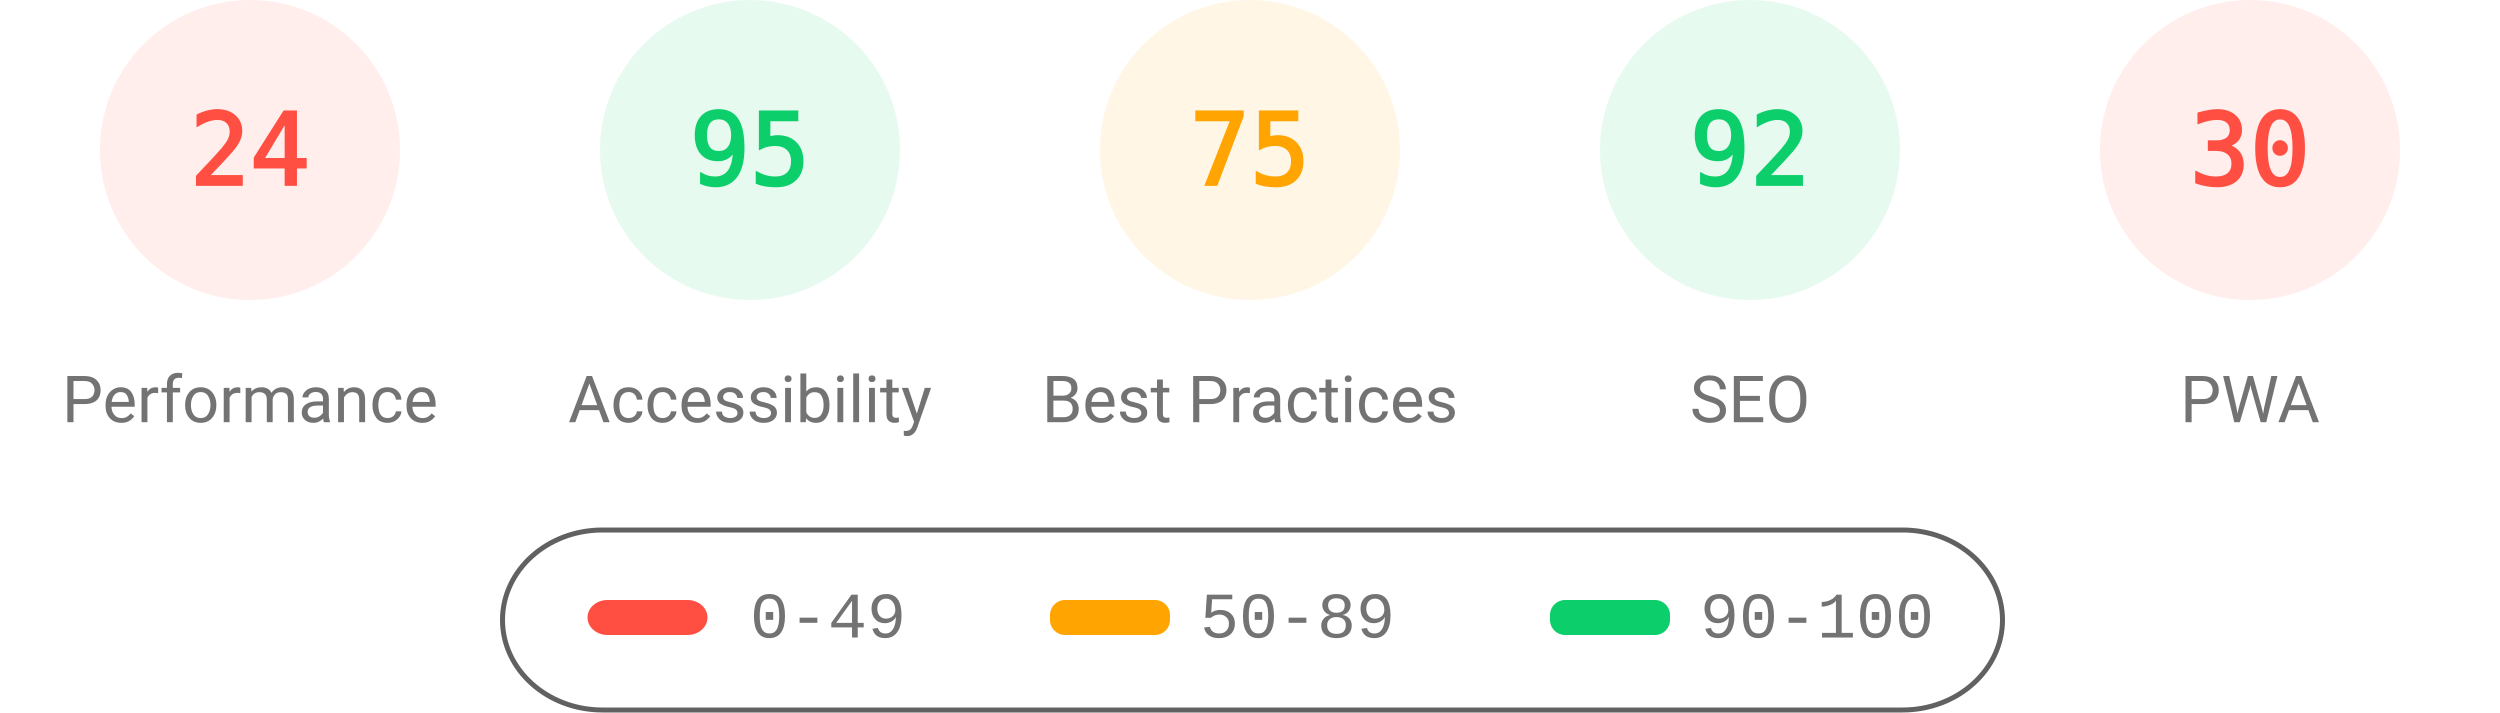
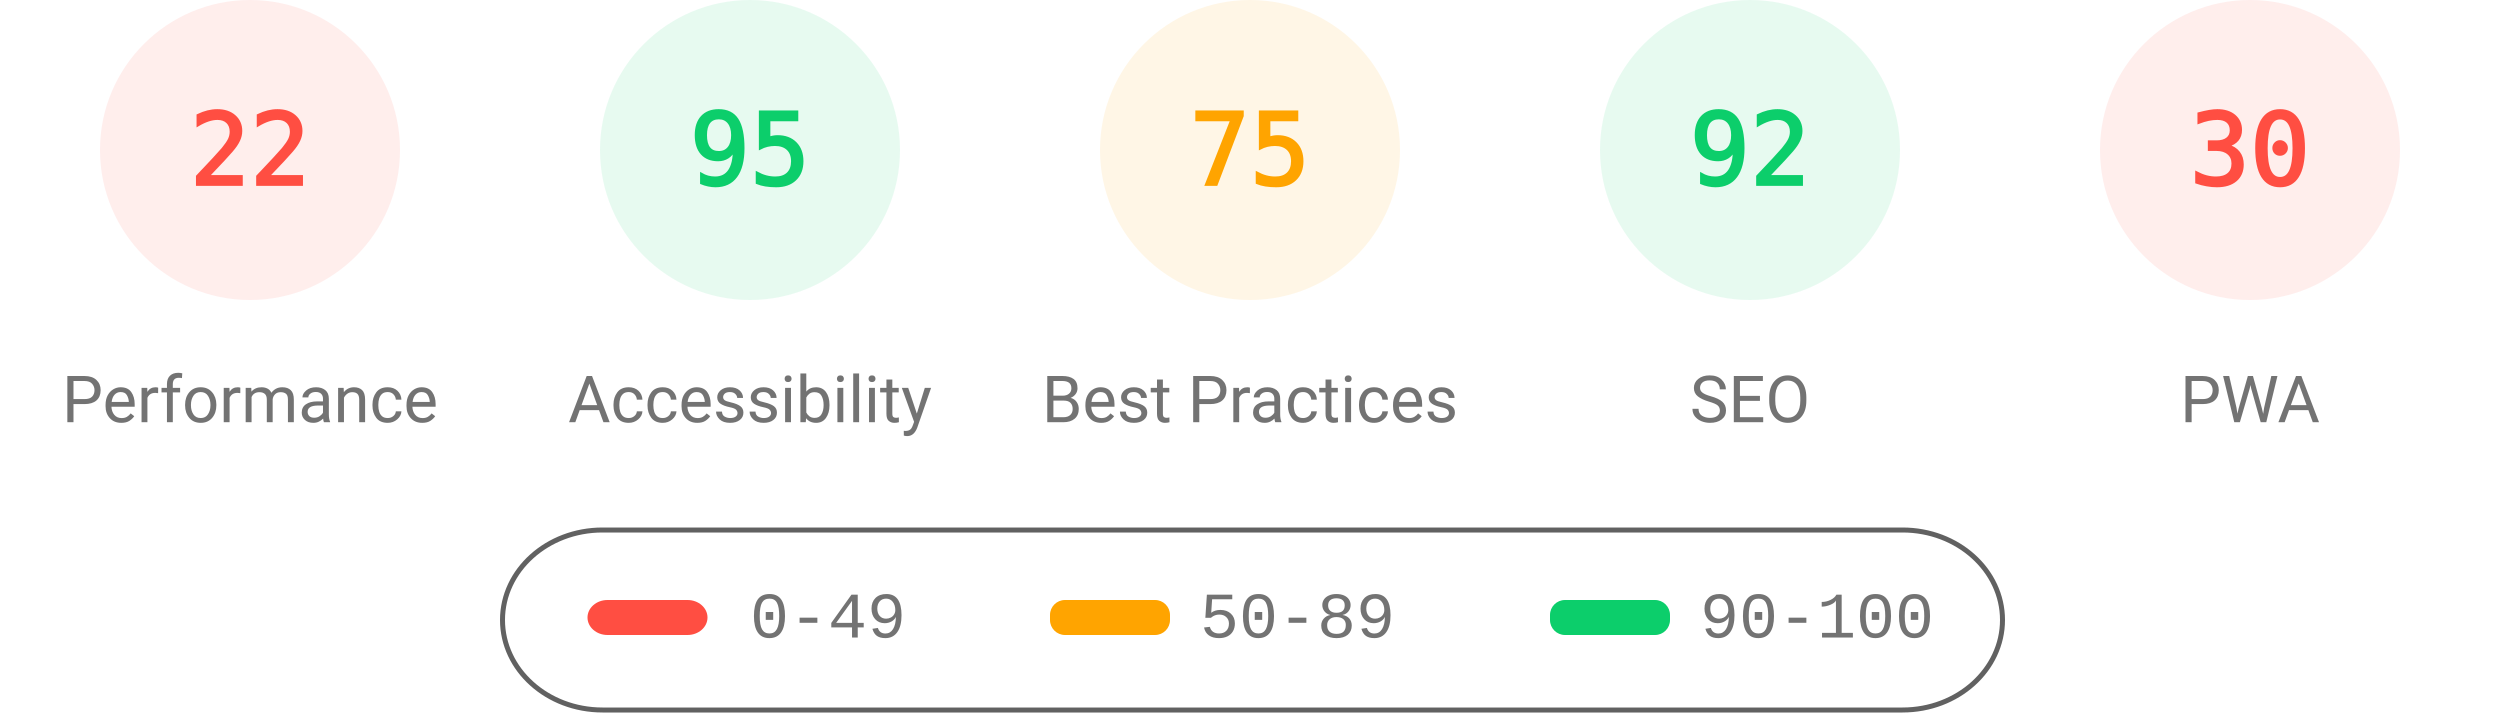
<svg xmlns="http://www.w3.org/2000/svg" fill="none" width="1000" height="285">
  <style>.gauge-base{opacity:.1}.gauge-arc{fill:none;animation-delay:250ms;stroke-linecap:round;transform:rotate(-90deg);transform-origin:100px 60px;animation:load-gauge 1s ease forwards}.guage-text{font-size:40px;font-family:monospace;text-align:center}.guage-red{color:#ff4e42;fill:#ff4e42;stroke:#ff4e42}.guage-orange{color:#ffa400;fill:#ffa400;stroke:#ffa400}.guage-green{color:#0cce6b;fill:#0cce6b;stroke:#0cce6b}.guage-undefined{color:#5c5c5c;fill:#5c5c5c;stroke:#5c5c5c}.guage-title{color:#737373;fill:#737373;stroke:none;font-size:26px;line-height:26px;font-family:Roboto,Halvetica,Arial,sans-serif}@keyframes load-gauge{from{stroke-dasharray:0 352.858}}</style>
  <svg class="guage-div guage-perf guage-red" viewBox="0 0 200 200" width="200" height="200">
    <circle class="gauge-base" r="56" cx="100" cy="60" stroke-width="8" />
-     <circle class="gauge-arc guage-arc-1" r="56" cx="100" cy="60" stroke-width="8" style="stroke-dasharray:84.446,351.858" />
-     <text class="guage-text" x="100" y="60" alignment-baseline="central" dominant-baseline="central" text-anchor="middle">24</text>
+     <circle class="gauge-arc guage-arc-1" r="56" cx="100" cy="60" stroke-width="8" style="stroke-dasharray:77.409,351.858" />
+     <text class="guage-text" x="100" y="60" alignment-baseline="central" dominant-baseline="central" text-anchor="middle">22</text>
    <text class="guage-title" x="100" y="160" alignment-baseline="central" dominant-baseline="central" text-anchor="middle">Performance</text>
  </svg>
  <svg class="guage-div guage-acc guage-green" viewBox="0 0 200 200" width="200" height="200" x="200">
    <circle class="gauge-base" r="56" cx="100" cy="60" stroke-width="8" />
    <circle class="gauge-arc guage-arc-2" r="56" cx="100" cy="60" stroke-width="8" style="stroke-dasharray:334.265,351.858" />
    <text class="guage-text" x="100" y="60" alignment-baseline="central" dominant-baseline="central" text-anchor="middle">95</text>
    <text class="guage-title" x="100" y="160" alignment-baseline="central" dominant-baseline="central" text-anchor="middle">Accessibility</text>
  </svg>
  <svg class="guage-div guage-best guage-orange" viewBox="0 0 200 200" width="200" height="200" x="400">
    <circle class="gauge-base" r="56" cx="100" cy="60" stroke-width="8" />
    <circle class="gauge-arc guage-arc-3" r="56" cx="100" cy="60" stroke-width="8" style="stroke-dasharray:263.893,351.858" />
    <text class="guage-text" x="100" y="60" alignment-baseline="central" dominant-baseline="central" text-anchor="middle">75</text>
    <text class="guage-title" x="100" y="160" alignment-baseline="central" dominant-baseline="central" text-anchor="middle">Best Practices</text>
  </svg>
  <svg class="guage-div guage-seo guage-green" viewBox="0 0 200 200" width="200" height="200" x="600">
    <circle class="gauge-base" r="56" cx="100" cy="60" stroke-width="8" />
    <circle class="gauge-arc guage-arc-4" r="56" cx="100" cy="60" stroke-width="8" style="stroke-dasharray:323.709,351.858" />
    <text class="guage-text" x="100" y="60" alignment-baseline="central" dominant-baseline="central" text-anchor="middle">92</text>
    <text class="guage-title" x="100" y="160" alignment-baseline="central" dominant-baseline="central" text-anchor="middle">SEO</text>
  </svg>
  <svg class="guage-div guage-pwa guage-red" viewBox="0 0 200 200" width="200" height="200" x="800">
    <circle class="gauge-base" r="56" cx="100" cy="60" stroke-width="8" />
    <circle class="gauge-arc guage-arc-4" r="56" cx="100" cy="60" stroke-width="8" style="stroke-dasharray:105.557,351.858" />
    <text class="guage-text" x="100" y="60" alignment-baseline="central" dominant-baseline="central" text-anchor="middle">30</text>
    <text class="guage-title" x="100" y="160" alignment-baseline="central" dominant-baseline="central" text-anchor="middle">PWA</text>
  </svg>
  <svg width="604" height="76" x="200" y="210">
    <path fill="none" id="canvas_background" d="M-1-1h604v80H-1z" />
    <rect fill-opacity="0" stroke="#616161" stroke-width="2" rx="40" id="svg_2" height="72" width="600" y="2" x="1" fill="#000" />
    <rect stroke="#000" rx="8" id="svg_3" height="14" width="48" y="30" x="35" stroke-opacity="null" stroke-width="0" fill="#ff4e42" />
    <rect stroke="#000" rx="6" id="svg_4" height="14" width="48" y="30" x="220" stroke-opacity="null" stroke-width="0" fill="#ffa400" />
    <rect stroke="#000" rx="6" id="svg_5" height="14" width="48" y="30" x="420" stroke-opacity="null" stroke-width="0" fill="#0cce6b" />
    <text xml:space="preserve" text-anchor="start" font-family="'Courier New', Courier, monospace" font-size="26" id="svg_6" y="45" x="100" stroke-opacity="null" stroke-width="0" stroke="#000" fill="#737373">0-49</text>
    <text xml:space="preserve" text-anchor="start" font-family="'Courier New', Courier, monospace" font-size="26" id="svg_7" y="45" x="280" stroke-opacity="null" stroke-width="0" stroke="#000" fill="#737373">50-89</text>
    <text xml:space="preserve" text-anchor="start" font-family="'Courier New', Courier, monospace" font-size="26" id="svg_8" y="45" x="480" stroke-opacity="null" stroke-width="0" stroke="#000" fill="#737373">90-100</text>
  </svg>
</svg>
